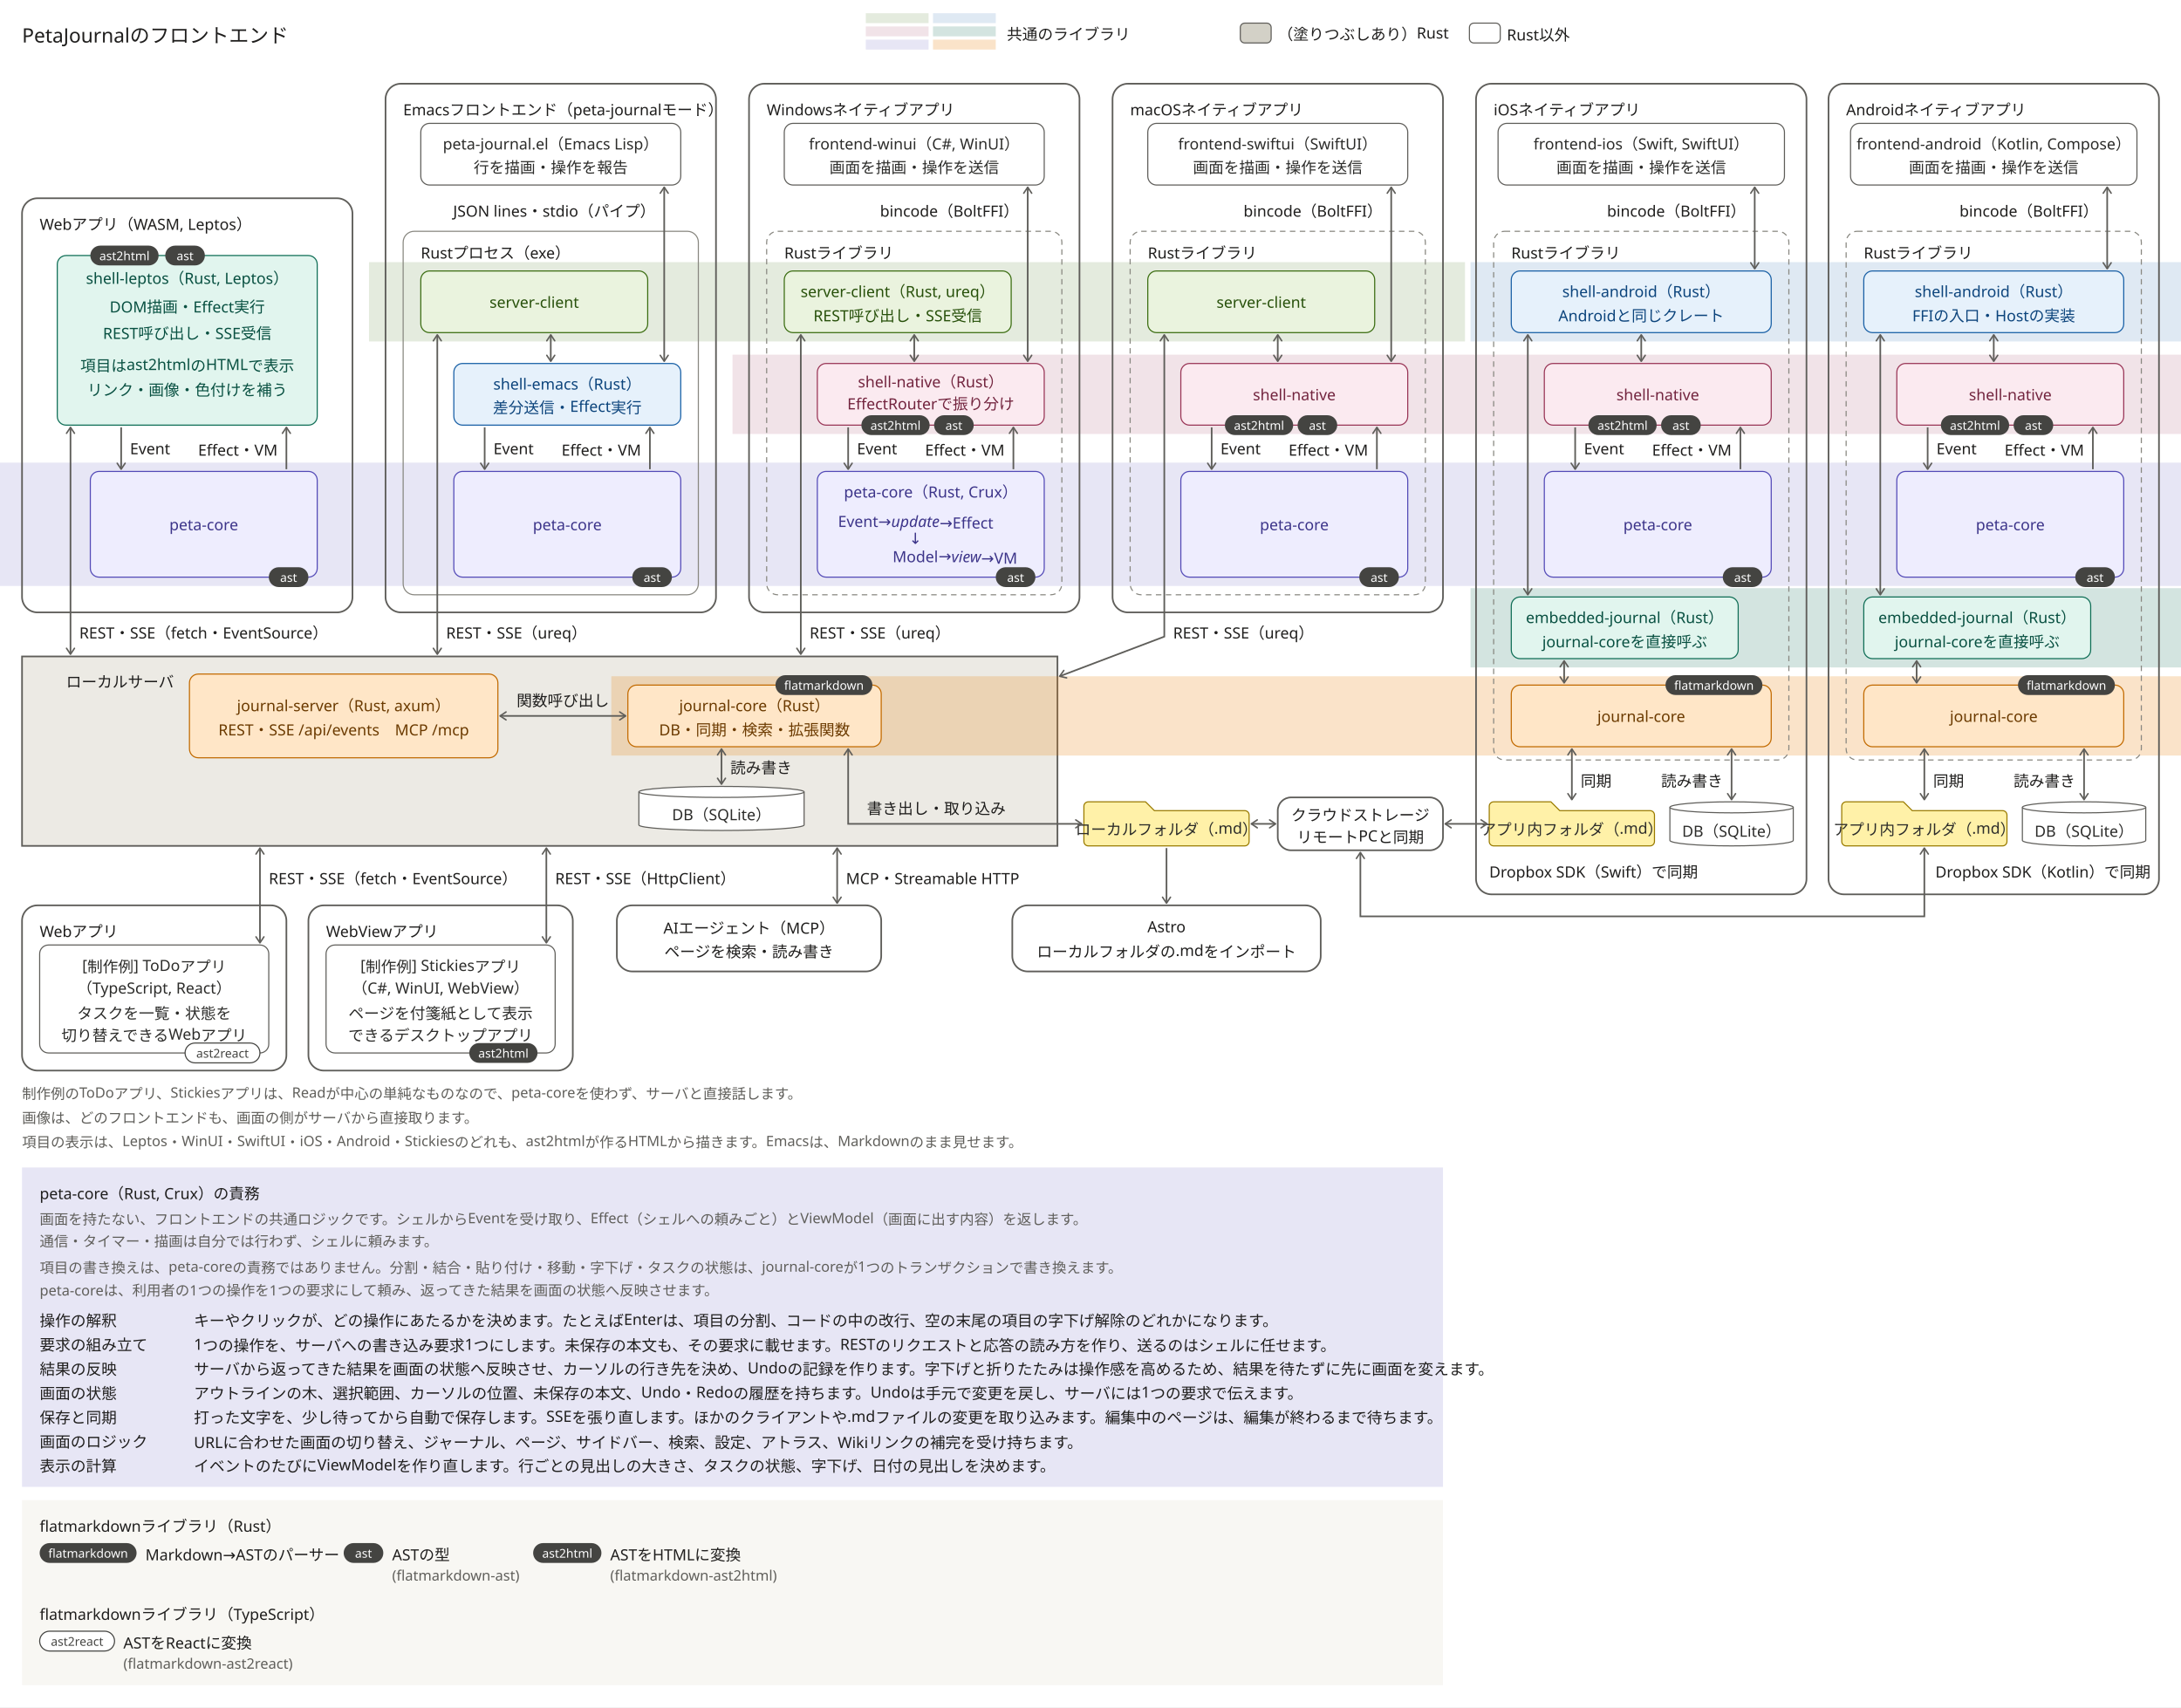
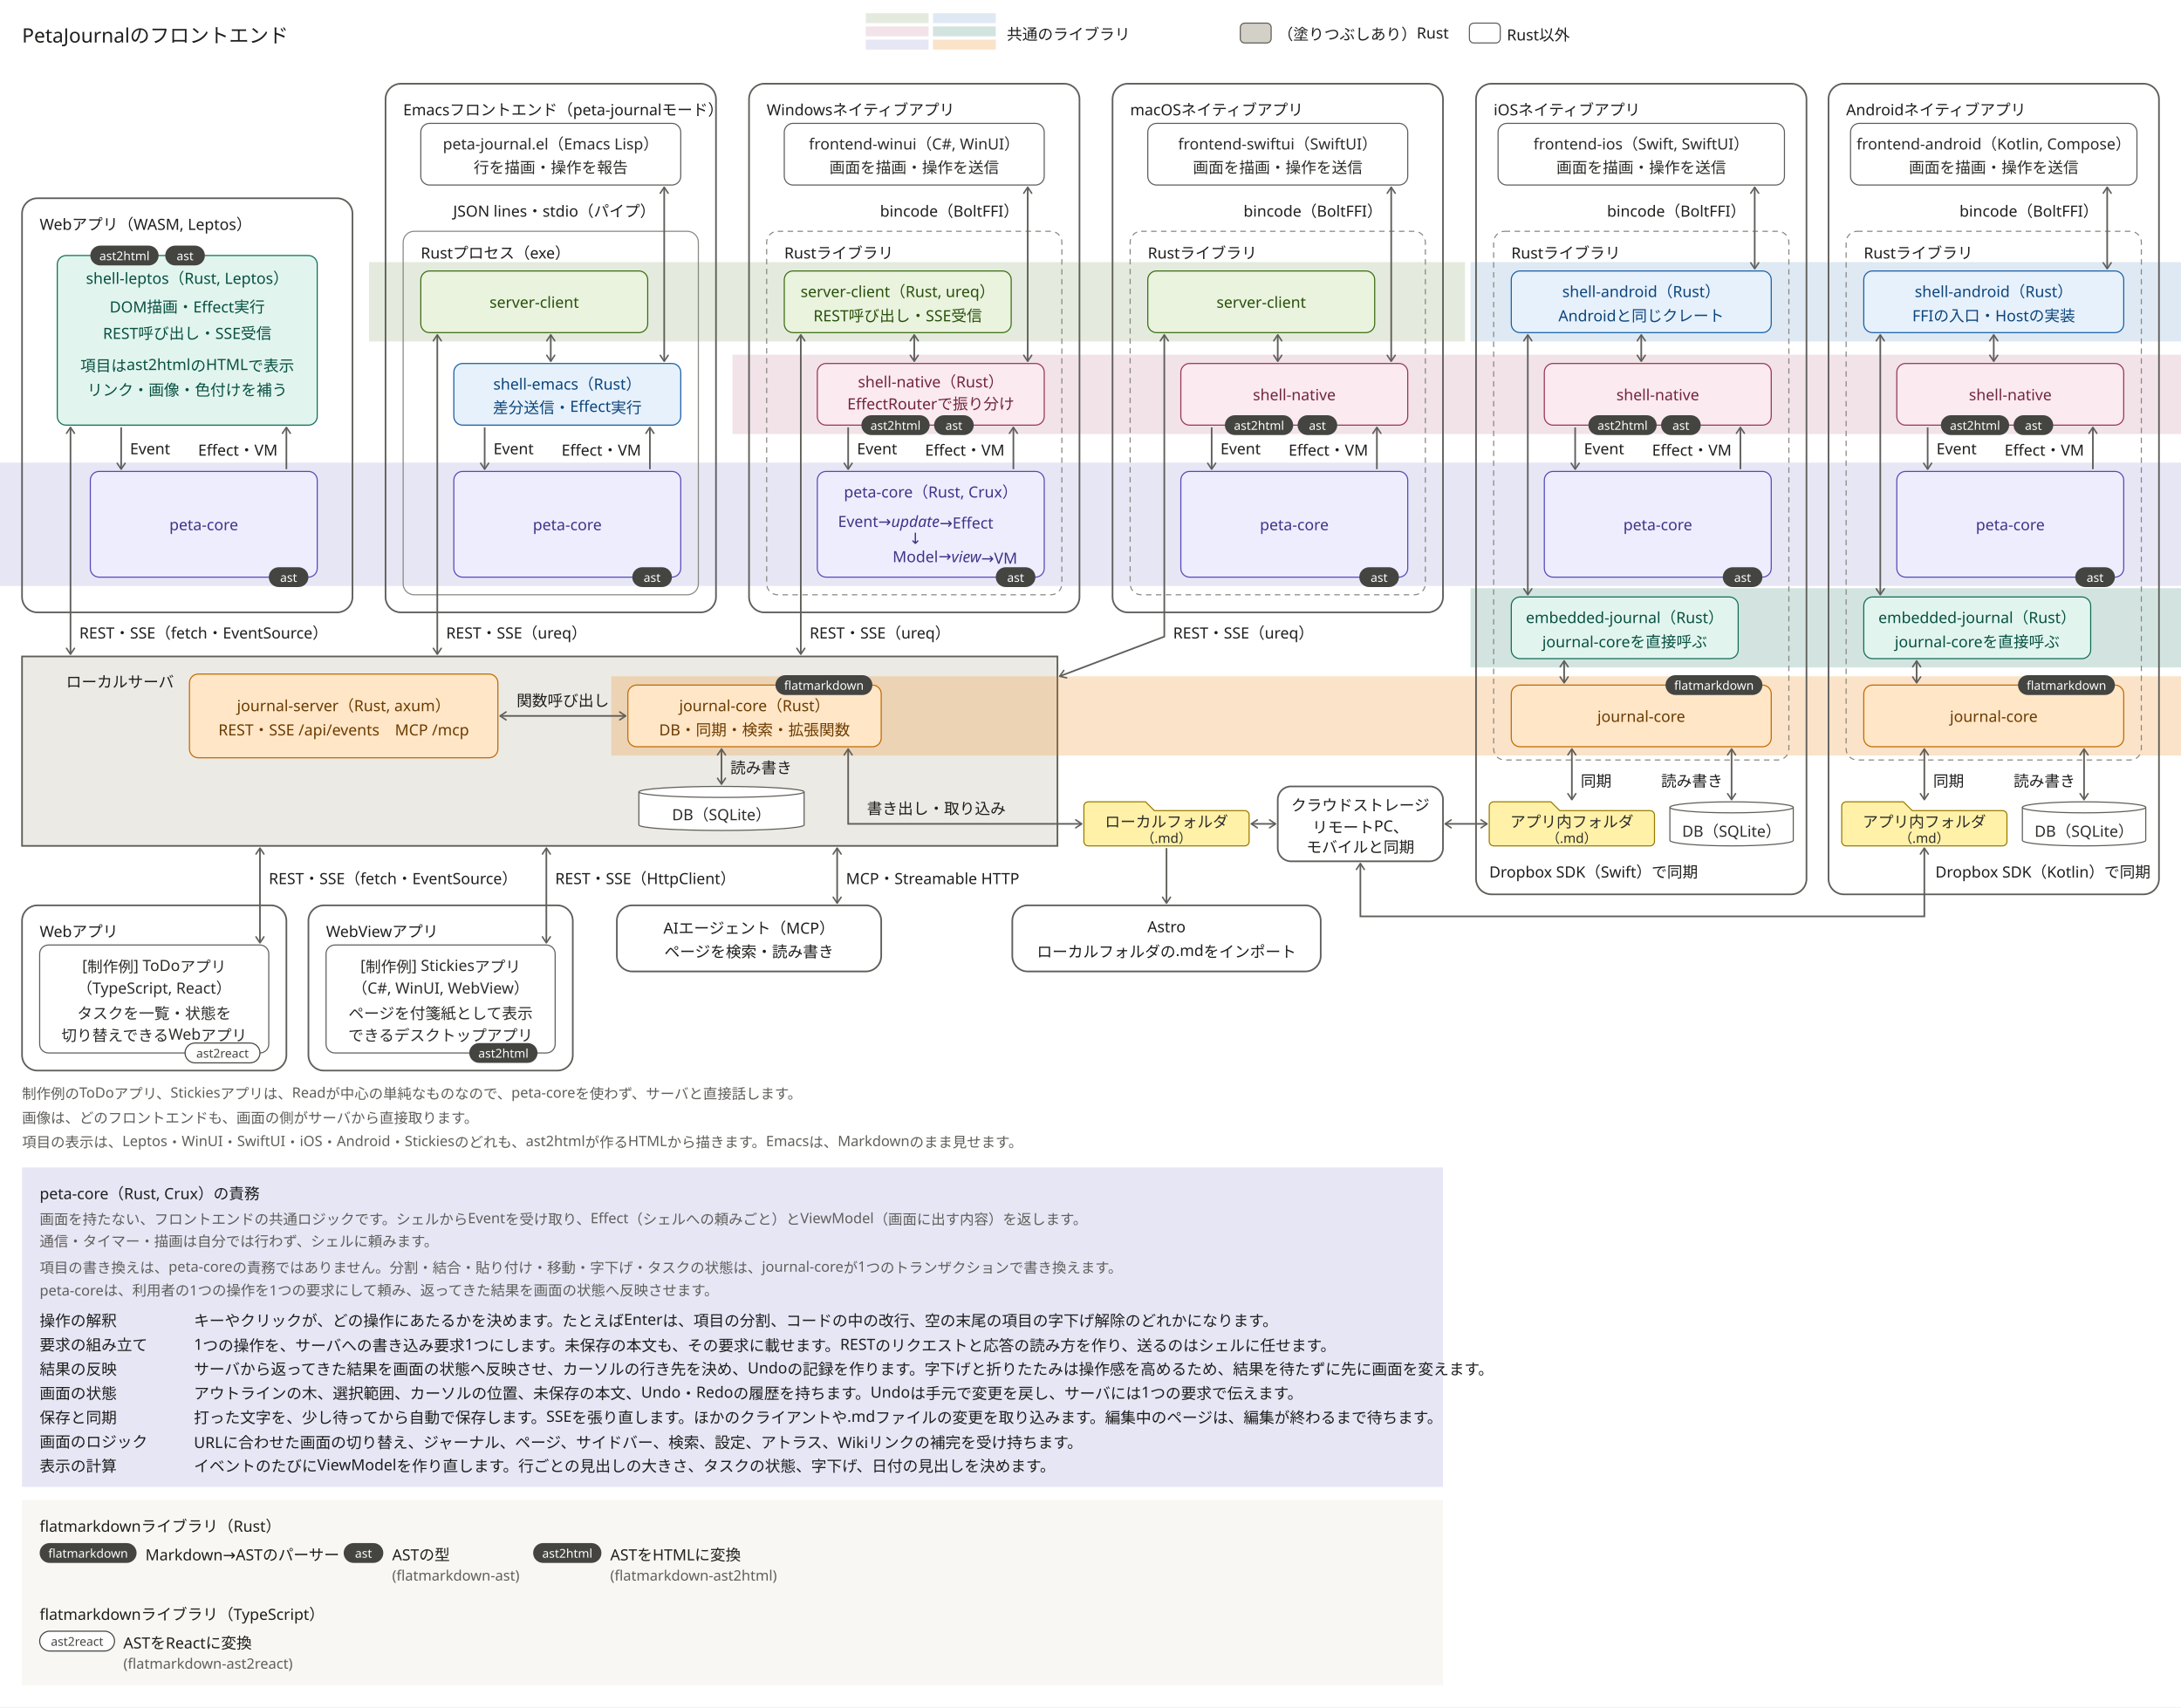
<svg xmlns="http://www.w3.org/2000/svg" width="1980" height="1550" viewBox="0 0 1980 1550" role="img">
  <defs>
    <marker id="arrow" viewBox="0 0 10 10" refX="8" refY="5" markerWidth="6" markerHeight="6" orient="auto-start-reverse">
      <path d="M2 1L8 5L2 9" fill="none" stroke="#5F5E5A" stroke-width="1.5" stroke-linecap="round" stroke-linejoin="round" />
    </marker>
    <style>
text { font-family: "Hiragino Sans", "Yu Gothic UI", "Meiryo", "Noto Sans JP", sans-serif; font-size: 14px; fill: #1F1E1D; }
.th { font-weight: 500; }
.note { font-size: 13px; fill: #5F5E5A; }
.arr { stroke: #5F5E5A; stroke-width: 1.5; fill: none; }
.frame { fill: none; stroke: #5F5E5A; stroke-width: 1.5; }
.inner { fill: none; stroke: #888780; stroke-width: 1; stroke-dasharray: 5 4; }
.teal rect { fill: #E1F5EE; stroke: #0F6E56; stroke-width: 1; }
.teal text { fill: #085041; }
.purple rect { fill: #EEEDFE; stroke: #534AB7; stroke-width: 1; }
.purple text { fill: #3C3489; }
.coral rect { fill: #FFE6C7; stroke: #C26A00; stroke-width: 1; }
.coral text { fill: #6B3A00; }
.gray rect { fill: #F1EFE8; stroke: #5F5E5A; stroke-width: 1; }
.gray text { fill: #2C2C2A; }
.blue rect { fill: #E6F1FB; stroke: #185FA5; stroke-width: 1; }
.blue text { fill: #0C447C; }
.pink rect { fill: #FBEAF0; stroke: #993556; stroke-width: 1; }
.pink text { fill: #72243E; }
.green rect { fill: #EAF3DE; stroke: #3B6D11; stroke-width: 1; }
.green text { fill: #27500A; }
.teal rect { fill: #E1F5EE; stroke: #0F6E56; stroke-width: 1; }
.teal text { fill: #085041; }
.other rect { fill: #FFFFFF; }
.store path { fill: #FFFFFF; stroke: #5F5E5A; stroke-width: 1; stroke-linejoin: round; }
.store path.folder { fill: #FFF1A8; stroke: #9A7B00; }
.chip rect { fill: #444441; stroke: none; }
.chip text { fill: #FFFFFF; font-size: 11px; font-weight: 500; }
.wip rect { stroke-dasharray: 5 4; }
.badge rect { fill: #FAEEDA; stroke: #BA7517; stroke-width: 1; }
.badge text { fill: #854F0B; font-size: 12px; font-weight: 500; }
</style>
  </defs>
  <rect x="0" y="0" width="1980" height="1550" fill="#FFFFFF" />
  <rect x="0" y="420" width="1980" height="112" fill="#534AB7" fill-opacity="0.14" />
  <rect x="335" y="238" width="995" height="72" fill="#3B6D11" fill-opacity="0.14" />
  <rect x="665" y="322" width="1315" height="72" fill="#993556" fill-opacity="0.14" />
  <rect x="1335" y="238" width="645" height="72" fill="#185FA5" fill-opacity="0.14" />
  <rect x="1335" y="534" width="645" height="72" fill="#0F6E56" fill-opacity="0.18" />
  <rect class="frame" x="20" y="596" width="940" height="172" style="fill:#ECEAE4" />
  <rect x="555" y="614" width="1425" height="72" fill="#E8830C" fill-opacity="0.22" />
  <text class="th" x="20" y="30" dominant-baseline="central" style="font-size:18px">PetaJournalのフロントエンド</text>
  <rect x="786" y="12" width="57" height="9" fill="#3B6D11" fill-opacity="0.14" />
  <rect x="786" y="24" width="57" height="9" fill="#993556" fill-opacity="0.14" />
  <rect x="786" y="36" width="57" height="9" fill="#534AB7" fill-opacity="0.14" />
  <rect x="847" y="12" width="57" height="9" fill="#185FA5" fill-opacity="0.14" />
  <rect x="847" y="24" width="57" height="9" fill="#0F6E56" fill-opacity="0.18" />
  <rect x="847" y="36" width="57" height="9" fill="#E8830C" fill-opacity="0.22" />
  <text x="914" y="30" dominant-baseline="central">共通のライブラリ</text>
  <g class="gray">
    <rect x="1126" y="21" width="28" height="18" rx="4" style="fill:#D3D1C7" />
    <text x="1160" y="30" dominant-baseline="central" style="fill:#1F1E1D">（塗りつぶしあり）Rust</text>
  </g>
  <g class="gray other">
    <rect x="1334" y="21" width="28" height="18" rx="4" />
    <text x="1368" y="30" dominant-baseline="central" style="fill:#1F1E1D">Rust以外</text>
  </g>
  <g transform="translate(0,56)">
    <rect class="frame" x="20" y="124" width="300" height="376" rx="14" />
    <text class="th" x="36" y="146" dominant-baseline="central">Webアプリ（WASM, Leptos）</text>
    <rect class="frame" x="350" y="20" width="300" height="480" rx="14" />
    <text class="th" x="366" y="42" dominant-baseline="central">Emacsフロントエンド（peta-journalモード）</text>
    <rect class="inner" x="366" y="154" width="268" height="330" rx="10" style="stroke-dasharray:none" />
    <text x="382" y="172" dominant-baseline="central">Rustプロセス（exe）</text>
    <rect class="frame" x="680" y="20" width="300" height="480" rx="14" />
    <text class="th" x="696" y="42" dominant-baseline="central">Windowsネイティブアプリ</text>
    <rect class="inner" x="696" y="154" width="268" height="330" rx="10" />
    <text x="712" y="172" dominant-baseline="central">Rustライブラリ</text>
    <g class="teal">
      <rect x="52" y="176" width="236" height="154" rx="8" />
      <text class="th" x="170" y="195" text-anchor="middle" dominant-baseline="central">shell-leptos（Rust, Leptos）</text>
      <text x="170" y="221" text-anchor="middle" dominant-baseline="central">DOM描画・Effect実行</text>
      <text x="170" y="245" text-anchor="middle" dominant-baseline="central">REST呼び出し・SSE受信</text>
      <text x="170" y="275" text-anchor="middle" dominant-baseline="central">項目はast2htmlのHTMLで表示</text>
      <text x="170" y="297" text-anchor="middle" dominant-baseline="central">リンク・画像・色付けを補う</text>
    </g>
    <g class="purple">
      <rect x="82" y="372" width="206" height="96" rx="8" />
      <text class="th" x="185" y="420" text-anchor="middle" dominant-baseline="central">peta-core</text>
    </g>
    <g class="gray other">
      <rect x="382" y="56" width="236" height="56" rx="8" />
      <text class="th" x="500" y="73" text-anchor="middle" dominant-baseline="central">peta-journal.el（Emacs Lisp）</text>
      <text x="500" y="95" text-anchor="middle" dominant-baseline="central">行を描画・操作を報告</text>
    </g>
    <g class="green">
      <rect x="382" y="190" width="206" height="56" rx="8" />
      <text class="th" x="485" y="218" text-anchor="middle" dominant-baseline="central">server-client</text>
    </g>
    <g class="blue">
      <rect x="412" y="274" width="206" height="56" rx="8" />
      <text class="th" x="515" y="291" text-anchor="middle" dominant-baseline="central">shell-emacs（Rust）</text>
      <text x="515" y="313" text-anchor="middle" dominant-baseline="central">差分送信・Effect実行</text>
    </g>
    <g class="purple">
      <rect x="412" y="372" width="206" height="96" rx="8" />
      <text class="th" x="515" y="420" text-anchor="middle" dominant-baseline="central">peta-core</text>
    </g>
    <g class="gray other">
      <rect x="712" y="56" width="236" height="56" rx="8" />
      <text class="th" x="830" y="73" text-anchor="middle" dominant-baseline="central">frontend-winui（C#, WinUI）</text>
      <text x="830" y="95" text-anchor="middle" dominant-baseline="central">画面を描画・操作を送信</text>
    </g>
    <g class="green">
      <rect x="712" y="190" width="206" height="56" rx="8" />
      <text class="th" x="815" y="207" text-anchor="middle" dominant-baseline="central">server-client（Rust, ureq）</text>
      <text x="815" y="229" text-anchor="middle" dominant-baseline="central">REST呼び出し・SSE受信</text>
    </g>
    <g class="pink">
      <rect x="742" y="274" width="206" height="56" rx="8" />
      <text class="th" x="845" y="289" text-anchor="middle" dominant-baseline="central">shell-native（Rust）</text>
      <text x="845" y="309" text-anchor="middle" dominant-baseline="central">EffectRouterで振り分け</text>
    </g>
    <g class="purple">
      <rect x="742" y="372" width="206" height="96" rx="8" />
      <text class="th" x="845" y="389" text-anchor="middle" dominant-baseline="central">peta-core（Rust, Crux）</text>
      <text x="809" y="417" text-anchor="end" dominant-baseline="central">Event→</text>
      <text x="831" y="417" text-anchor="middle" dominant-baseline="central" font-style="italic">update</text>
      <text x="853" y="417" dominant-baseline="central">→Effect</text>
      <text x="831" y="433" text-anchor="middle" dominant-baseline="central">↓</text>
      <text x="831" y="449" text-anchor="middle" dominant-baseline="central">Model</text>
      <text x="852" y="449" dominant-baseline="central">→<tspan font-style="italic">view</tspan>→VM</text>
    </g>
    <line class="arr" x1="110" y1="332" x2="110" y2="370" marker-end="url(#arrow)" />
    <text x="118" y="351" dominant-baseline="central">Event</text>
    <line class="arr" x1="260" y1="370" x2="260" y2="332" marker-end="url(#arrow)" />
    <text x="252" y="351" text-anchor="end" dominant-baseline="central">Effect・VM</text>
    <line class="arr" x1="500" y1="248" x2="500" y2="272" marker-start="url(#arrow)" marker-end="url(#arrow)" />
    <line class="arr" x1="440" y1="332" x2="440" y2="370" marker-end="url(#arrow)" />
    <text x="448" y="351" dominant-baseline="central">Event</text>
    <line class="arr" x1="590" y1="370" x2="590" y2="332" marker-end="url(#arrow)" />
    <text x="582" y="351" text-anchor="end" dominant-baseline="central">Effect・VM</text>
    <line class="arr" x1="830" y1="248" x2="830" y2="272" marker-start="url(#arrow)" marker-end="url(#arrow)" />
    <line class="arr" x1="770" y1="332" x2="770" y2="370" marker-end="url(#arrow)" />
    <text x="778" y="351" dominant-baseline="central">Event</text>
    <line class="arr" x1="920" y1="370" x2="920" y2="332" marker-end="url(#arrow)" />
    <text x="912" y="351" text-anchor="end" dominant-baseline="central">Effect・VM</text>
    <line class="arr" x1="603" y1="114" x2="603" y2="272" marker-start="url(#arrow)" marker-end="url(#arrow)" />
    <text x="595" y="134" text-anchor="end" dominant-baseline="central">JSON lines・stdio（パイプ）</text>
    <line class="arr" x1="933" y1="114" x2="933" y2="272" marker-start="url(#arrow)" marker-end="url(#arrow)" />
    <text x="925" y="134" text-anchor="end" dominant-baseline="central">bincode（BoltFFI）</text>
    <line class="arr" x1="64" y1="332" x2="64" y2="538" marker-start="url(#arrow)" marker-end="url(#arrow)" />
    <text x="72" y="517" dominant-baseline="central">REST・SSE（fetch・EventSource）</text>
    <line class="arr" x1="397" y1="248" x2="397" y2="538" marker-start="url(#arrow)" marker-end="url(#arrow)" />
    <text x="405" y="517" dominant-baseline="central">REST・SSE（ureq）</text>
    <line class="arr" x1="727" y1="248" x2="727" y2="538" marker-start="url(#arrow)" marker-end="url(#arrow)" />
    <text x="735" y="517" dominant-baseline="central">REST・SSE（ureq）</text>
    <rect class="frame" x="1010" y="20" width="300" height="480" rx="14" />
    <text class="th" x="1026" y="42" dominant-baseline="central">macOSネイティブアプリ</text>
    <rect class="inner" x="1026" y="154" width="268" height="330" rx="10" />
    <text x="1042" y="172" dominant-baseline="central">Rustライブラリ</text>
    <g class="gray other">
      <rect x="1042" y="56" width="236" height="56" rx="8" />
      <text class="th" x="1160" y="73" text-anchor="middle" dominant-baseline="central">frontend-swiftui（SwiftUI）</text>
      <text x="1160" y="95" text-anchor="middle" dominant-baseline="central">画面を描画・操作を送信</text>
    </g>
    <g class="green">
      <rect x="1042" y="190" width="206" height="56" rx="8" />
      <text class="th" x="1145" y="218" text-anchor="middle" dominant-baseline="central">server-client</text>
    </g>
    <g class="pink">
      <rect x="1072" y="274" width="206" height="56" rx="8" />
      <text class="th" x="1175" y="302" text-anchor="middle" dominant-baseline="central">shell-native</text>
    </g>
    <g class="purple">
      <rect x="1072" y="372" width="206" height="96" rx="8" />
      <text class="th" x="1175" y="420" text-anchor="middle" dominant-baseline="central">peta-core</text>
    </g>
    <line class="arr" x1="1160" y1="248" x2="1160" y2="272" marker-start="url(#arrow)" marker-end="url(#arrow)" />
    <line class="arr" x1="1100" y1="332" x2="1100" y2="370" marker-end="url(#arrow)" />
    <text x="1108" y="351" dominant-baseline="central">Event</text>
    <line class="arr" x1="1250" y1="370" x2="1250" y2="332" marker-end="url(#arrow)" />
    <text x="1242" y="351" text-anchor="end" dominant-baseline="central">Effect・VM</text>
    <line class="arr" x1="1263" y1="114" x2="1263" y2="272" marker-start="url(#arrow)" marker-end="url(#arrow)" />
    <text x="1255" y="134" text-anchor="end" dominant-baseline="central">bincode（BoltFFI）</text>
    <path class="arr" d="M1057 248V522L962 558" marker-start="url(#arrow)" marker-end="url(#arrow)" />
    <text x="1065" y="517" dominant-baseline="central">REST・SSE（ureq）</text>
    <g class="chip">
      <rect x="1234" y="459" width="36" height="18" rx="9" />
      <text x="1252" y="468" text-anchor="middle" dominant-baseline="central">ast</text>
      <rect x="1112" y="321" width="62" height="18" rx="9" />
      <text x="1143" y="330" text-anchor="middle" dominant-baseline="central">ast2html</text>
      <rect x="1178" y="321" width="36" height="18" rx="9" />
      <text x="1196" y="330" text-anchor="middle" dominant-baseline="central">ast</text>
    </g>
    <rect class="frame" x="1340" y="20" width="300" height="736" rx="14" />
    <text class="th" x="1356" y="42" dominant-baseline="central">iOSネイティブアプリ</text>
    <rect class="inner" x="1356" y="154" width="268" height="480" rx="10" />
    <text x="1372" y="172" dominant-baseline="central">Rustライブラリ</text>
    <g class="gray other">
      <rect x="1360" y="56" width="260" height="56" rx="8" />
      <text class="th" x="1490" y="73" text-anchor="middle" dominant-baseline="central">frontend-ios（Swift, SwiftUI）</text>
      <text x="1490" y="95" text-anchor="middle" dominant-baseline="central">画面を描画・操作を送信</text>
    </g>
    <g class="teal">
      <rect x="1372" y="486" width="206" height="56" rx="8" />
      <text class="th" x="1475" y="503" text-anchor="middle" dominant-baseline="central">embedded-journal（Rust）</text>
      <text x="1475" y="525" text-anchor="middle" dominant-baseline="central">journal-coreを直接呼ぶ</text>
    </g>
    <g class="blue">
      <rect x="1372" y="190" width="236" height="56" rx="8" />
      <text class="th" x="1490" y="207" text-anchor="middle" dominant-baseline="central">shell-android（Rust）</text>
      <text x="1490" y="229" text-anchor="middle" dominant-baseline="central">Androidと同じクレート</text>
    </g>
    <g class="pink">
      <rect x="1402" y="274" width="206" height="56" rx="8" />
      <text class="th" x="1505" y="302" text-anchor="middle" dominant-baseline="central">shell-native</text>
    </g>
    <g class="purple">
      <rect x="1402" y="372" width="206" height="96" rx="8" />
      <text class="th" x="1505" y="420" text-anchor="middle" dominant-baseline="central">peta-core</text>
    </g>
    <line class="arr" x1="1490" y1="248" x2="1490" y2="272" marker-start="url(#arrow)" marker-end="url(#arrow)" />
    <g class="coral">
      <rect x="1372" y="566" width="236" height="56" rx="8" />
      <text class="th" x="1490" y="594" text-anchor="middle" dominant-baseline="central">journal-core</text>
    </g>
    <line class="arr" x1="1387" y1="248" x2="1387" y2="484" marker-start="url(#arrow)" marker-end="url(#arrow)" />
    <line class="arr" x1="1430" y1="332" x2="1430" y2="370" marker-end="url(#arrow)" />
    <text x="1438" y="351" dominant-baseline="central">Event</text>
    <line class="arr" x1="1580" y1="370" x2="1580" y2="332" marker-end="url(#arrow)" />
    <text x="1572" y="351" text-anchor="end" dominant-baseline="central">Effect・VM</text>
    <line class="arr" x1="1593" y1="114" x2="1593" y2="188" marker-start="url(#arrow)" marker-end="url(#arrow)" />
    <text x="1585" y="134" text-anchor="end" dominant-baseline="central">bincode（BoltFFI）</text>
    <line class="arr" x1="1420" y1="544" x2="1420" y2="564" marker-start="url(#arrow)" marker-end="url(#arrow)" />
    <g class="gray store">
      <path class="folder" d="M1356 672H1408L1416 680H1498a4 4 0 0 1 4 4V708a4 4 0 0 1 -4 4H1356a4 4 0 0 1 -4 -4V676a4 4 0 0 1 4 -4Z" />
-       <text class="th" x="1427" y="696" text-anchor="middle" dominant-baseline="central">アプリ内フォルダ（.md）</text>
+       <text class="th" x="1427" y="689" text-anchor="middle" dominant-baseline="central">アプリ内フォルダ</text>
+       <text class="th" x="1427" y="704" text-anchor="middle" dominant-baseline="central" style="font-size:12px">（.md）</text>
      <path d="M1516 677a56 5 0 0 1 112 0V707a56 5 0 0 1 -112 0Z" />
      <path d="M1516 677a56 5 0 0 0 112 0" style="fill:none" />
      <text class="th" x="1572" y="697" text-anchor="middle" dominant-baseline="central">DB（SQLite）</text>
    </g>
    <line class="arr" x1="1427" y1="624" x2="1427" y2="670" marker-start="url(#arrow)" marker-end="url(#arrow)" />
    <text x="1435" y="652" dominant-baseline="central">同期</text>
    <line class="arr" x1="1572" y1="624" x2="1572" y2="670" marker-start="url(#arrow)" marker-end="url(#arrow)" />
    <text x="1564" y="652" text-anchor="end" dominant-baseline="central">読み書き</text>
    <line class="arr" x1="1312" y1="692" x2="1350" y2="692" marker-start="url(#arrow)" marker-end="url(#arrow)" />
    <text x="1352" y="734" dominant-baseline="central">Dropbox SDK（Swift）で同期</text>
    <g class="chip">
      <rect x="1564" y="459" width="36" height="18" rx="9" />
      <text x="1582" y="468" text-anchor="middle" dominant-baseline="central">ast</text>
      <rect x="1442" y="321" width="62" height="18" rx="9" />
      <text x="1473" y="330" text-anchor="middle" dominant-baseline="central">ast2html</text>
      <rect x="1508" y="321" width="36" height="18" rx="9" />
      <text x="1526" y="330" text-anchor="middle" dominant-baseline="central">ast</text>
      <rect x="1512" y="557" width="88" height="18" rx="9" />
      <text x="1556" y="566" text-anchor="middle" dominant-baseline="central">flatmarkdown</text>
    </g>
    <rect class="frame" x="1660" y="20" width="300" height="736" rx="14" />
    <text class="th" x="1676" y="42" dominant-baseline="central">Androidネイティブアプリ</text>
    <rect class="inner" x="1676" y="154" width="268" height="480" rx="10" />
    <text x="1692" y="172" dominant-baseline="central">Rustライブラリ</text>
    <g class="gray other">
      <rect x="1680" y="56" width="260" height="56" rx="8" />
      <text class="th" x="1810" y="73" text-anchor="middle" dominant-baseline="central">frontend-android（Kotlin, Compose）</text>
      <text x="1810" y="95" text-anchor="middle" dominant-baseline="central">画面を描画・操作を送信</text>
    </g>
    <g class="teal">
      <rect x="1692" y="486" width="206" height="56" rx="8" />
      <text class="th" x="1795" y="503" text-anchor="middle" dominant-baseline="central">embedded-journal（Rust）</text>
      <text x="1795" y="525" text-anchor="middle" dominant-baseline="central">journal-coreを直接呼ぶ</text>
    </g>
    <g class="blue">
      <rect x="1692" y="190" width="236" height="56" rx="8" />
      <text class="th" x="1810" y="207" text-anchor="middle" dominant-baseline="central">shell-android（Rust）</text>
      <text x="1810" y="229" text-anchor="middle" dominant-baseline="central">FFIの入口・Hostの実装</text>
    </g>
    <g class="pink">
      <rect x="1722" y="274" width="206" height="56" rx="8" />
      <text class="th" x="1825" y="302" text-anchor="middle" dominant-baseline="central">shell-native</text>
    </g>
    <g class="purple">
      <rect x="1722" y="372" width="206" height="96" rx="8" />
      <text class="th" x="1825" y="420" text-anchor="middle" dominant-baseline="central">peta-core</text>
    </g>
    <line class="arr" x1="1810" y1="248" x2="1810" y2="272" marker-start="url(#arrow)" marker-end="url(#arrow)" />
    <g class="coral">
      <rect x="1692" y="566" width="236" height="56" rx="8" />
      <text class="th" x="1810" y="594" text-anchor="middle" dominant-baseline="central">journal-core</text>
    </g>
    <line class="arr" x1="1707" y1="248" x2="1707" y2="484" marker-start="url(#arrow)" marker-end="url(#arrow)" />
    <line class="arr" x1="1750" y1="332" x2="1750" y2="370" marker-end="url(#arrow)" />
    <text x="1758" y="351" dominant-baseline="central">Event</text>
    <line class="arr" x1="1900" y1="370" x2="1900" y2="332" marker-end="url(#arrow)" />
    <text x="1892" y="351" text-anchor="end" dominant-baseline="central">Effect・VM</text>
    <line class="arr" x1="1913" y1="114" x2="1913" y2="188" marker-start="url(#arrow)" marker-end="url(#arrow)" />
    <text x="1905" y="134" text-anchor="end" dominant-baseline="central">bincode（BoltFFI）</text>
    <line class="arr" x1="1740" y1="544" x2="1740" y2="564" marker-start="url(#arrow)" marker-end="url(#arrow)" />
    <g class="gray store">
      <path class="folder" d="M1676 672H1728L1736 680H1818a4 4 0 0 1 4 4V708a4 4 0 0 1 -4 4H1676a4 4 0 0 1 -4 -4V676a4 4 0 0 1 4 -4Z" />
-       <text class="th" x="1747" y="696" text-anchor="middle" dominant-baseline="central">アプリ内フォルダ（.md）</text>
+       <text class="th" x="1747" y="689" text-anchor="middle" dominant-baseline="central">アプリ内フォルダ</text>
+       <text class="th" x="1747" y="704" text-anchor="middle" dominant-baseline="central" style="font-size:12px">（.md）</text>
      <path d="M1836 677a56 5 0 0 1 112 0V707a56 5 0 0 1 -112 0Z" />
      <path d="M1836 677a56 5 0 0 0 112 0" style="fill:none" />
      <text class="th" x="1892" y="697" text-anchor="middle" dominant-baseline="central">DB（SQLite）</text>
    </g>
    <line class="arr" x1="1747" y1="624" x2="1747" y2="670" marker-start="url(#arrow)" marker-end="url(#arrow)" />
    <text x="1755" y="652" dominant-baseline="central">同期</text>
    <line class="arr" x1="1892" y1="624" x2="1892" y2="670" marker-start="url(#arrow)" marker-end="url(#arrow)" />
    <text x="1884" y="652" text-anchor="end" dominant-baseline="central">読み書き</text>
-     <path class="arr" d="M1235 718V776H1747V714" marker-start="url(#arrow)" marker-end="url(#arrow)" />
+     <path class="arr" d="M1235 728V776H1747V714" marker-start="url(#arrow)" marker-end="url(#arrow)" />
    <text x="1757" y="734" dominant-baseline="central">Dropbox SDK（Kotlin）で同期</text>
    <g class="chip">
      <rect x="1884" y="459" width="36" height="18" rx="9" />
      <text x="1902" y="468" text-anchor="middle" dominant-baseline="central">ast</text>
      <rect x="1762" y="321" width="62" height="18" rx="9" />
      <text x="1793" y="330" text-anchor="middle" dominant-baseline="central">ast2html</text>
      <rect x="1828" y="321" width="36" height="18" rx="9" />
      <text x="1846" y="330" text-anchor="middle" dominant-baseline="central">ast</text>
      <rect x="1832" y="557" width="88" height="18" rx="9" />
      <text x="1876" y="566" text-anchor="middle" dominant-baseline="central">flatmarkdown</text>
    </g>
    <text class="th" x="60" y="562" dominant-baseline="central">ローカルサーバ</text>
    <g class="coral">
      <rect x="172" y="556" width="280" height="76" rx="8" />
      <text class="th" x="312" y="583" text-anchor="middle" dominant-baseline="central">journal-server（Rust, axum）</text>
      <text x="312" y="605" text-anchor="middle" dominant-baseline="central">REST・SSE /api/events　MCP /mcp</text>
      <rect x="570" y="566" width="230" height="56" rx="8" />
      <text class="th" x="685" y="583" text-anchor="middle" dominant-baseline="central">journal-core（Rust）</text>
      <text x="685" y="605" text-anchor="middle" dominant-baseline="central">DB・同期・検索・拡張関数</text>
    </g>
    <line class="arr" x1="454" y1="594" x2="568" y2="594" marker-start="url(#arrow)" marker-end="url(#arrow)" />
    <text x="511" y="579" text-anchor="middle" dominant-baseline="central">関数呼び出し</text>
    <g class="gray store">
      <path class="folder" d="M988 672H1040L1048 680H1130a4 4 0 0 1 4 4V708a4 4 0 0 1 -4 4H988a4 4 0 0 1 -4 -4V676a4 4 0 0 1 4 -4Z" />
-       <text class="th" x="1059" y="696" text-anchor="middle" dominant-baseline="central">ローカルフォルダ（.md）</text>
+       <text class="th" x="1059" y="689" text-anchor="middle" dominant-baseline="central">ローカルフォルダ</text>
+       <text class="th" x="1059" y="704" text-anchor="middle" dominant-baseline="central" style="font-size:12px">（.md）</text>
      <path d="M580 663a75 5 0 0 1 150 0V693a75 5 0 0 1 -150 0Z" />
      <path d="M580 663a75 5 0 0 0 150 0" style="fill:none" />
      <text class="th" x="655" y="682" text-anchor="middle" dominant-baseline="central">DB（SQLite）</text>
    </g>
    <path class="arr" d="M770 624V692H982" marker-start="url(#arrow)" marker-end="url(#arrow)" />
    <text x="850" y="677" text-anchor="middle" dominant-baseline="central">書き出し・取り込み</text>
    <line class="arr" x1="655" y1="624" x2="655" y2="656" marker-start="url(#arrow)" marker-end="url(#arrow)" />
    <text x="663" y="640" dominant-baseline="central">読み書き</text>
-     <rect class="frame" x="1160" y="668" width="150" height="48" rx="12" />
-     <text class="th" x="1235" y="683" text-anchor="middle" dominant-baseline="central">クラウドストレージ</text>
-     <text x="1235" y="703" text-anchor="middle" dominant-baseline="central">リモートPCと同期</text>
+     <rect class="frame" x="1160" y="658" width="150" height="68" rx="12" />
+     <text class="th" x="1235" y="674" text-anchor="middle" dominant-baseline="central">クラウドストレージ</text>
+     <text x="1235" y="694" text-anchor="middle" dominant-baseline="central">リモートPC、</text>
+     <text x="1235" y="712" text-anchor="middle" dominant-baseline="central">モバイルと同期</text>
    <line class="arr" x1="1136" y1="692" x2="1158" y2="692" marker-start="url(#arrow)" marker-end="url(#arrow)" />
    <g class="chip">
      <rect x="82" y="167" width="62" height="18" rx="9" />
      <text x="113" y="176" text-anchor="middle" dominant-baseline="central">ast2html</text>
      <rect x="150" y="167" width="36" height="18" rx="9" />
      <text x="168" y="176" text-anchor="middle" dominant-baseline="central">ast</text>
      <rect x="244" y="459" width="36" height="18" rx="9" />
      <text x="262" y="468" text-anchor="middle" dominant-baseline="central">ast</text>
      <rect x="904" y="459" width="36" height="18" rx="9" />
      <text x="922" y="468" text-anchor="middle" dominant-baseline="central">ast</text>
      <rect x="782" y="321" width="62" height="18" rx="9" />
      <text x="813" y="330" text-anchor="middle" dominant-baseline="central">ast2html</text>
      <rect x="848" y="321" width="36" height="18" rx="9" />
      <text x="866" y="330" text-anchor="middle" dominant-baseline="central">ast</text>
      <rect x="574" y="459" width="36" height="18" rx="9" />
      <text x="592" y="468" text-anchor="middle" dominant-baseline="central">ast</text>
      <rect x="704" y="557" width="88" height="18" rx="9" />
      <text x="748" y="566" text-anchor="middle" dominant-baseline="central">flatmarkdown</text>
    </g>
    <g transform="translate(0,76)">
      <rect class="frame" x="20" y="690" width="240" height="150" rx="14" />
      <text class="th" x="36" y="712" dominant-baseline="central">Webアプリ</text>
      <g class="gray other">
        <rect x="36" y="726" width="208" height="98" rx="8" />
        <text class="th" x="140" y="744" text-anchor="middle" dominant-baseline="central">[制作例] ToDoアプリ</text>
        <text class="th" x="140" y="764" text-anchor="middle" dominant-baseline="central">（TypeScript, React）</text>
        <text x="140" y="787" text-anchor="middle" dominant-baseline="central">タスクを一覧・状態を</text>
        <text x="140" y="807" text-anchor="middle" dominant-baseline="central">切り替えできるWebアプリ</text>
      </g>
      <line class="arr" x1="236" y1="638" x2="236" y2="724" marker-start="url(#arrow)" marker-end="url(#arrow)" />
      <text x="244" y="664" dominant-baseline="central">REST・SSE（fetch・EventSource）</text>
      <rect class="frame" x="280" y="690" width="240" height="150" rx="14" />
      <text class="th" x="296" y="712" dominant-baseline="central">WebViewアプリ</text>
      <g class="gray other">
        <rect x="296" y="726" width="208" height="98" rx="8" />
        <text class="th" x="400" y="744" text-anchor="middle" dominant-baseline="central">[制作例] Stickiesアプリ</text>
        <text class="th" x="400" y="764" text-anchor="middle" dominant-baseline="central">（C#, WinUI, WebView）</text>
        <text x="400" y="787" text-anchor="middle" dominant-baseline="central">ページを付箋紙として表示</text>
        <text x="400" y="807" text-anchor="middle" dominant-baseline="central">できるデスクトップアプリ</text>
      </g>
      <line class="arr" x1="496" y1="638" x2="496" y2="724" marker-start="url(#arrow)" marker-end="url(#arrow)" />
      <text x="504" y="664" dominant-baseline="central">REST・SSE（HttpClient）</text>
      <rect class="frame" x="560" y="690" width="240" height="60" rx="14" />
      <text class="th" x="680" y="709" text-anchor="middle" dominant-baseline="central">AIエージェント（MCP）</text>
      <text x="680" y="731" text-anchor="middle" dominant-baseline="central">ページを検索・読み書き</text>
      <line class="arr" x1="760" y1="638" x2="760" y2="688" marker-start="url(#arrow)" marker-end="url(#arrow)" />
      <text x="768" y="664" dominant-baseline="central">MCP・Streamable HTTP</text>
      <rect class="frame" x="919" y="690" width="280" height="60" rx="14" />
      <text class="th" x="1059" y="709" text-anchor="middle" dominant-baseline="central">Astro</text>
      <text x="1059" y="731" text-anchor="middle" dominant-baseline="central">ローカルフォルダの.mdをインポート</text>
      <line class="arr" x1="1059" y1="638" x2="1059" y2="688" marker-end="url(#arrow)" />
      <g class="chip">
        <rect x="168" y="815" width="68" height="18" rx="9" style="fill:#FFFFFF;stroke:#444441;stroke-width:1" />
        <text x="202" y="824" text-anchor="middle" dominant-baseline="central" style="fill:#444441">ast2react</text>
        <rect x="426" y="815" width="62" height="18" rx="9" />
        <text x="457" y="824" text-anchor="middle" dominant-baseline="central">ast2html</text>
      </g>
      <text class="note" x="20" y="860" dominant-baseline="central">制作例のToDoアプリ、Stickiesアプリは、Readが中心の単純なものなので、peta-coreを使わず、サーバと直接話します。</text>
      <text class="note" x="20" y="882" dominant-baseline="central">画像は、どのフロントエンドも、画面の側がサーバから直接取ります。</text>
      <text class="note" x="20" y="904" dominant-baseline="central">項目の表示は、Leptos・WinUI・SwiftUI・iOS・Android・Stickiesのどれも、ast2htmlが作るHTMLから描きます。Emacsは、Markdownのまま見せます。</text>
      <g transform="translate(0,308)">
        <rect x="20" y="620" width="1290" height="290" fill="#534AB7" fill-opacity="0.14" />
        <text class="th" x="36" y="642" dominant-baseline="central">peta-core（Rust, Crux）の責務</text>
        <text class="note" x="36" y="666" dominant-baseline="central">画面を持たない、フロントエンドの共通ロジックです。シェルからEventを受け取り、Effect（シェルへの頼みごと）とViewModel（画面に出す内容）を返します。</text>
        <text class="note" x="36" y="686" dominant-baseline="central">通信・タイマー・描画は自分では行わず、シェルに頼みます。</text>
        <text class="note" x="36" y="710" dominant-baseline="central">項目の書き換えは、peta-coreの責務ではありません。分割・結合・貼り付け・移動・字下げ・タスクの状態は、journal-coreが1つのトランザクションで書き換えます。</text>
        <text class="note" x="36" y="730" dominant-baseline="central">peta-coreは、利用者の1つの操作を1つの要求にして頼み、返ってきた結果を画面の状態へ反映させます。</text>
        <text class="th" x="36" y="758" dominant-baseline="central">操作の解釈</text>
        <text x="176" y="758" dominant-baseline="central">キーやクリックが、どの操作にあたるかを決めます。たとえばEnterは、項目の分割、コードの中の改行、空の末尾の項目の字下げ解除のどれかになります。</text>
        <text class="th" x="36" y="780" dominant-baseline="central">要求の組み立て</text>
        <text x="176" y="780" dominant-baseline="central">1つの操作を、サーバへの書き込み要求1つにします。未保存の本文も、その要求に載せます。RESTのリクエストと応答の読み方を作り、送るのはシェルに任せます。</text>
        <text class="th" x="36" y="802" dominant-baseline="central">結果の反映</text>
        <text x="176" y="802" dominant-baseline="central">サーバから返ってきた結果を画面の状態へ反映させ、カーソルの行き先を決め、Undoの記録を作ります。字下げと折りたたみは操作感を高めるため、結果を待たずに先に画面を変えます。</text>
        <text class="th" x="36" y="824" dominant-baseline="central">画面の状態</text>
        <text x="176" y="824" dominant-baseline="central">アウトラインの木、選択範囲、カーソルの位置、未保存の本文、Undo・Redoの履歴を持ちます。Undoは手元で変更を戻し、サーバには1つの要求で伝えます。</text>
        <text class="th" x="36" y="846" dominant-baseline="central">保存と同期</text>
        <text x="176" y="846" dominant-baseline="central">打った文字を、少し待ってから自動で保存します。SSEを張り直します。ほかのクライアントや.mdファイルの変更を取り込みます。編集中のページは、編集が終わるまで待ちます。</text>
        <text class="th" x="36" y="868" dominant-baseline="central">画面のロジック</text>
        <text x="176" y="868" dominant-baseline="central">URLに合わせた画面の切り替え、ジャーナル、ページ、サイドバー、検索、設定、アトラス、Wikiリンクの補完を受け持ちます。</text>
        <text class="th" x="36" y="890" dominant-baseline="central">表示の計算</text>
        <text x="176" y="890" dominant-baseline="central">イベントのたびにViewModelを作り直します。行ごとの見出しの大きさ、タスクの状態、字下げ、日付の見出しを決めます。</text>
      </g>
      <g transform="translate(0,610)">
        <rect x="20" y="620" width="1290" height="168" fill="#F8F7F3" />
        <text class="th" x="36" y="642" dominant-baseline="central">flatmarkdownライブラリ（Rust）</text>
        <g class="chip">
          <rect x="36" y="659" width="88" height="18" rx="9" />
          <text x="80" y="668" text-anchor="middle" dominant-baseline="central">flatmarkdown</text>
          <rect x="312" y="659" width="36" height="18" rx="9" />
          <text x="330" y="668" text-anchor="middle" dominant-baseline="central">ast</text>
          <rect x="484" y="659" width="62" height="18" rx="9" />
          <text x="515" y="668" text-anchor="middle" dominant-baseline="central">ast2html</text>
        </g>
        <text x="132" y="668" dominant-baseline="central">Markdown→ASTのパーサー</text>
        <text x="356" y="668" dominant-baseline="central">ASTの型</text>
        <text class="note" x="356" y="688" dominant-baseline="central">(flatmarkdown-ast)</text>
        <text x="554" y="668" dominant-baseline="central">ASTをHTMLに変換</text>
        <text class="note" x="554" y="688" dominant-baseline="central">(flatmarkdown-ast2html)</text>
        <g class="chip">
          <rect x="36" y="739" width="68" height="18" rx="9" style="fill:#FFFFFF;stroke:#444441;stroke-width:1" />
          <text x="70" y="748" text-anchor="middle" dominant-baseline="central" style="fill:#444441">ast2react</text>
        </g>
        <text class="th" x="36" y="722" dominant-baseline="central">flatmarkdownライブラリ（TypeScript）</text>
        <text x="112" y="748" dominant-baseline="central">ASTをReactに変換</text>
        <text class="note" x="112" y="768" dominant-baseline="central">(flatmarkdown-ast2react)</text>
      </g>
    </g>
  </g>
</svg>
